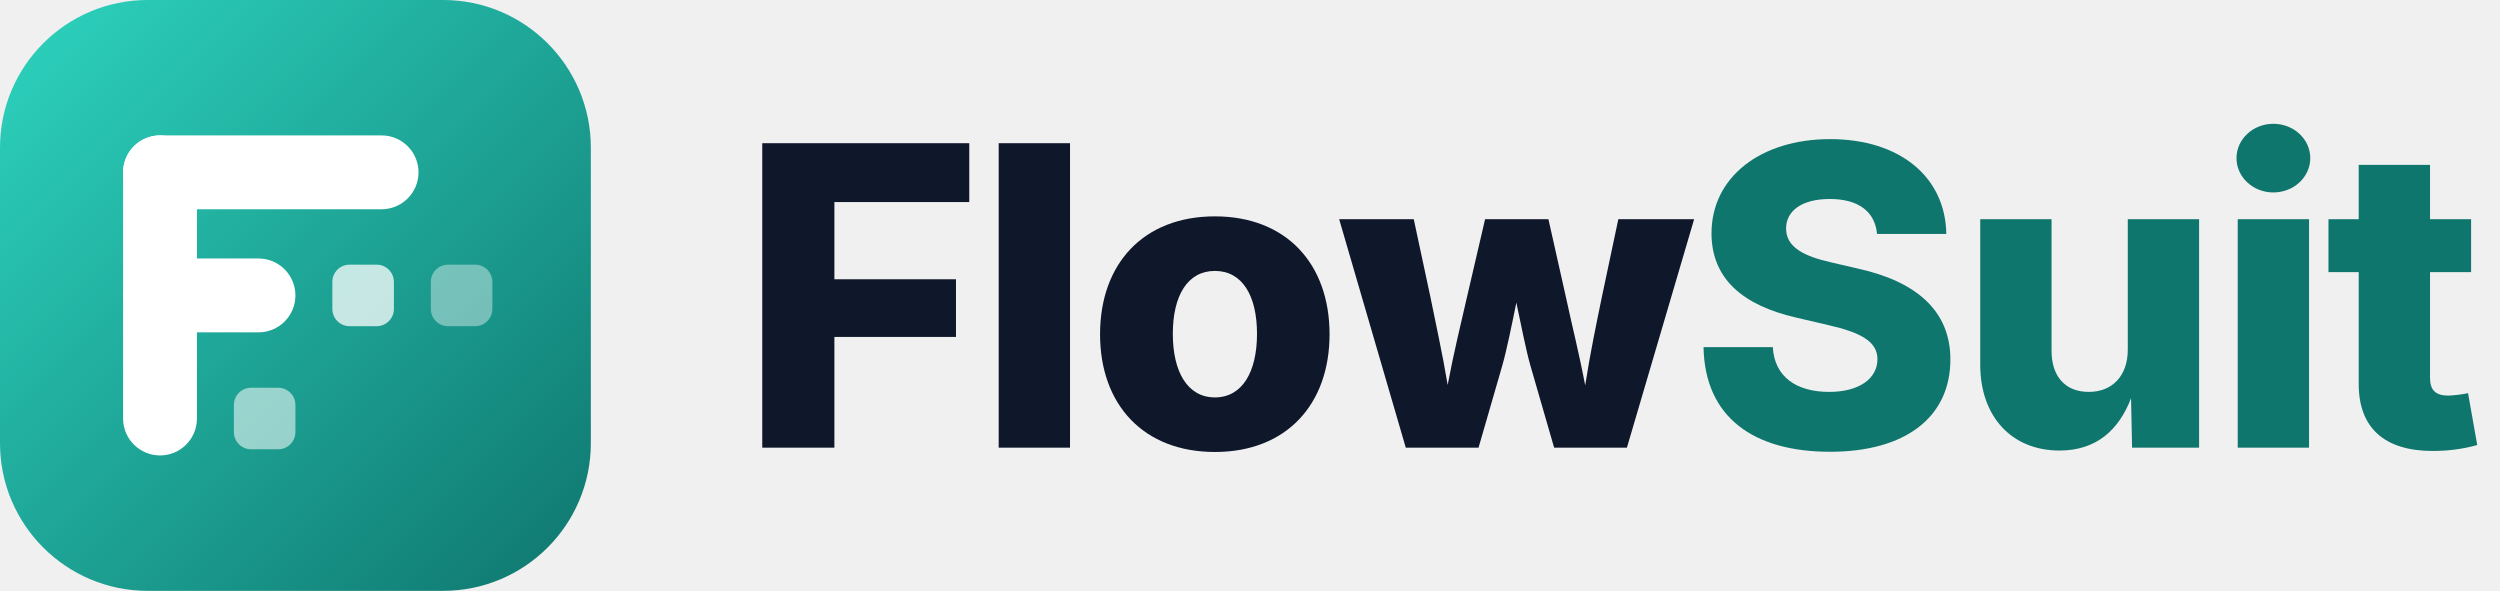
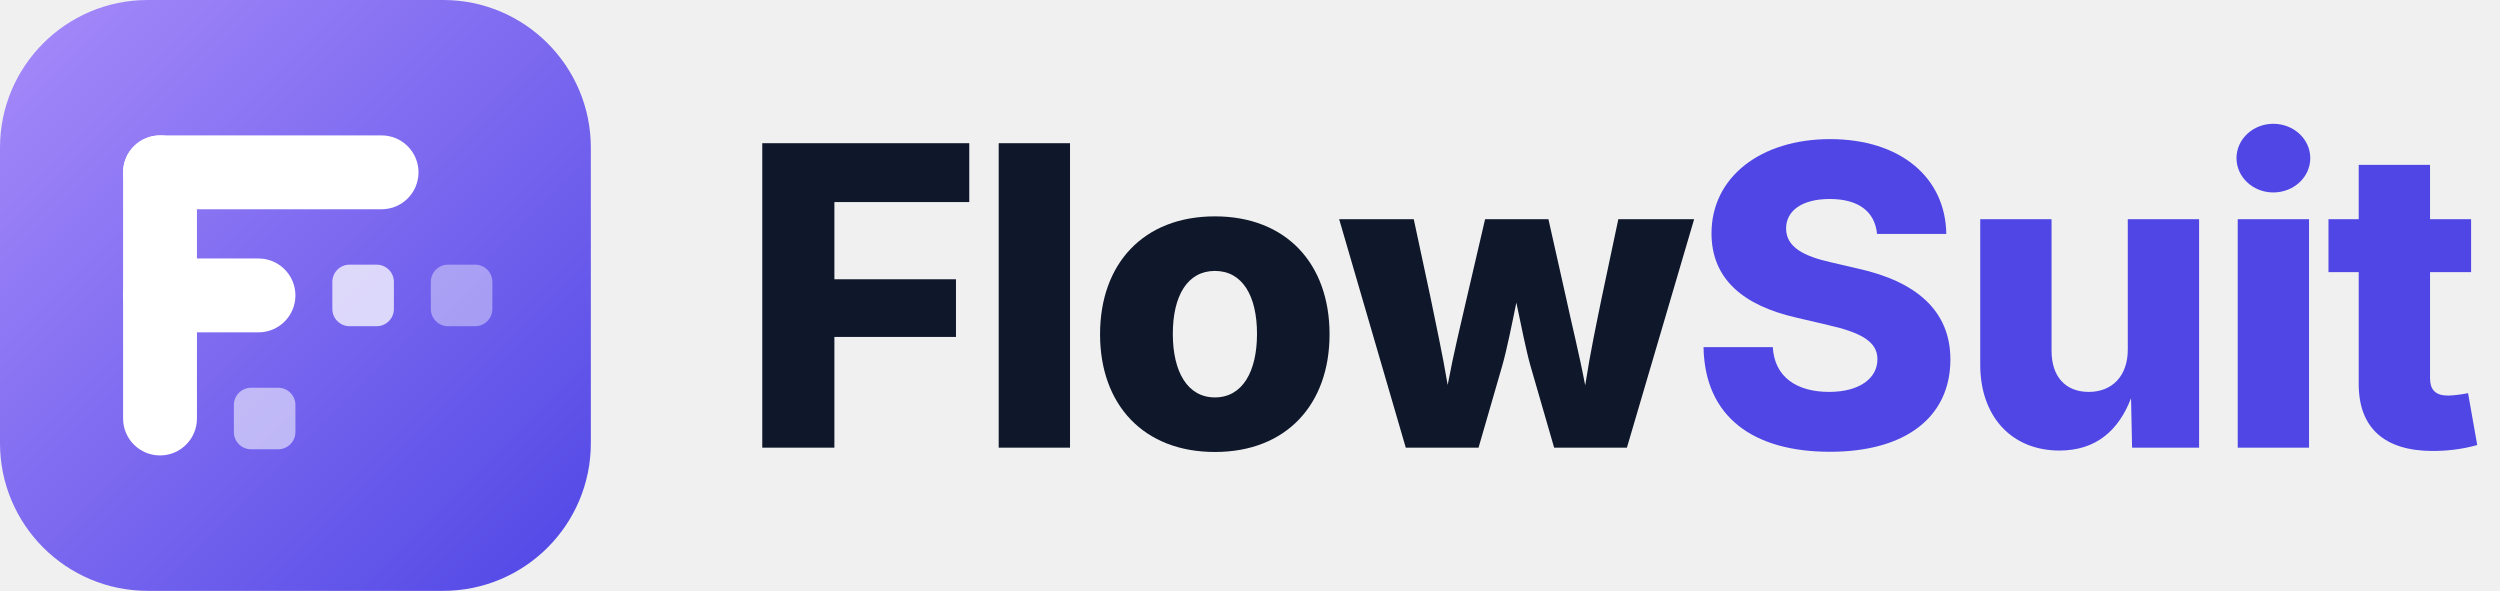
<svg xmlns="http://www.w3.org/2000/svg" viewBox="0 0 203.1 48">
  <defs>
    <linearGradient id="fs-g" x1="0" y1="0" x2="48" y2="48" gradientUnits="userSpaceOnUse">
-       <stop offset="0" stop-color="#2dd4bf" />
-       <stop offset="1" stop-color="#0f766e" />
+       <stop offset="0" stop-color="#a78bfa" />
+       <stop offset="1" stop-color="#4f46e5" />
    </linearGradient>
  </defs>
  <rect width="48" height="48" rx="12" fill="url(#fs-g)" />
  <rect x="10" y="11" width="6" height="26" rx="3" fill="#fff" />
  <rect x="10" y="11" width="24" height="6" rx="3" fill="#fff" />
  <rect x="10" y="21" width="14" height="6" rx="3" fill="#fff" />
  <rect x="27" y="21.5" width="5" height="5" rx="1.4" fill="#fff" fill-opacity=".75" />
  <rect x="35" y="21.5" width="5" height="5" rx="1.4" fill="#fff" fill-opacity=".4" />
  <rect x="19" y="31.5" width="5" height="5" rx="1.4" fill="#fff" fill-opacity=".55" />
  <g transform="translate(60 36.37)">
    <path fill="#0f172a" d="M1.926 0.0H7.786V-8.998H17.664V-13.68H7.786V-19.955H18.743V-24.736H1.926ZM26.928 -24.736H21.134V0.0H26.928ZM38.7 0.349C44.494 0.349 48.013 -3.503 48.013 -9.214C48.013 -14.941 44.494 -18.793 38.7 -18.793C32.889 -18.793 29.369 -14.941 29.369 -9.214C29.369 -3.503 32.889 0.349 38.7 0.349ZM38.7 -4.084C36.475 -4.084 35.28 -6.159 35.28 -9.247C35.28 -12.352 36.475 -14.36 38.7 -14.36C40.924 -14.36 42.119 -12.352 42.119 -9.247C42.119 -6.159 40.924 -4.084 38.7 -4.084ZM54.206 0.0H60.116L62.042 -6.657C62.424 -8.002 62.822 -9.994 63.188 -11.787C63.569 -9.994 63.951 -8.019 64.333 -6.657L66.259 0.0H72.169L77.631 -18.561H71.472L70.127 -12.202C69.695 -10.077 69.197 -7.753 68.782 -5.063C68.268 -7.753 67.67 -10.094 67.222 -12.202L65.794 -18.561H60.648L59.17 -12.202C58.689 -10.094 58.107 -7.753 57.609 -5.097C57.161 -7.786 56.63 -10.11 56.215 -12.202L54.854 -18.561H48.794Z" />
-     <path fill="#0f766e" d="M88.672 0.332C94.798 0.332 98.45 -2.474 98.45 -7.172C98.45 -11.123 95.677 -13.514 90.896 -14.56L88.755 -15.058C86.547 -15.556 85.102 -16.286 85.102 -17.813C85.102 -19.191 86.314 -20.204 88.655 -20.204C91.012 -20.204 92.324 -19.158 92.49 -17.365H98.118C98.051 -21.947 94.399 -25.068 88.672 -25.068C83.06 -25.068 79.043 -21.997 79.043 -17.415C79.043 -13.696 81.633 -11.555 85.899 -10.575L88.522 -9.961C91.228 -9.347 92.523 -8.6 92.523 -7.188C92.523 -5.611 91.029 -4.532 88.605 -4.532C85.932 -4.532 84.156 -5.761 84.023 -8.168H78.395C78.495 -2.457 82.479 0.332 88.672 0.332ZM107.316 0.232C110.304 0.232 112.13 -1.428 113.126 -4.018L113.209 0.0H118.655V-18.561H112.861V-7.969C112.861 -5.811 111.582 -4.532 109.69 -4.532C107.797 -4.532 106.668 -5.777 106.668 -7.869V-18.561H100.874V-6.74C100.874 -2.54 103.414 0.232 107.316 0.232ZM121.793 0.0H127.587V-18.561H121.793ZM124.682 -20.735C126.342 -20.735 127.687 -21.98 127.687 -23.524C127.687 -25.068 126.342 -26.313 124.682 -26.313C123.038 -26.313 121.693 -25.068 121.693 -23.524C121.693 -21.98 123.038 -20.735 124.682 -20.735ZM140.753 -18.561H137.416V-22.977H131.622V-18.561H129.165V-14.261H131.622V-5.163C131.622 -1.627 133.697 0.266 137.632 0.266C138.727 0.266 139.956 0.149 141.251 -0.216L140.504 -4.433C140.188 -4.35 139.292 -4.233 138.893 -4.233C137.847 -4.233 137.416 -4.698 137.416 -5.678V-14.261H140.753Z" />
+     <path fill="#4f46e5" d="M88.672 0.332C94.798 0.332 98.45 -2.474 98.45 -7.172C98.45 -11.123 95.677 -13.514 90.896 -14.56L88.755 -15.058C86.547 -15.556 85.102 -16.286 85.102 -17.813C85.102 -19.191 86.314 -20.204 88.655 -20.204C91.012 -20.204 92.324 -19.158 92.49 -17.365H98.118C98.051 -21.947 94.399 -25.068 88.672 -25.068C83.06 -25.068 79.043 -21.997 79.043 -17.415C79.043 -13.696 81.633 -11.555 85.899 -10.575L88.522 -9.961C91.228 -9.347 92.523 -8.6 92.523 -7.188C92.523 -5.611 91.029 -4.532 88.605 -4.532C85.932 -4.532 84.156 -5.761 84.023 -8.168H78.395C78.495 -2.457 82.479 0.332 88.672 0.332ZM107.316 0.232C110.304 0.232 112.13 -1.428 113.126 -4.018L113.209 0.0H118.655V-18.561H112.861V-7.969C112.861 -5.811 111.582 -4.532 109.69 -4.532C107.797 -4.532 106.668 -5.777 106.668 -7.869V-18.561H100.874V-6.74C100.874 -2.54 103.414 0.232 107.316 0.232ZM121.793 0.0H127.587V-18.561H121.793ZM124.682 -20.735C126.342 -20.735 127.687 -21.98 127.687 -23.524C127.687 -25.068 126.342 -26.313 124.682 -26.313C123.038 -26.313 121.693 -25.068 121.693 -23.524C121.693 -21.98 123.038 -20.735 124.682 -20.735ZM140.753 -18.561H137.416V-22.977H131.622V-18.561H129.165V-14.261H131.622V-5.163C131.622 -1.627 133.697 0.266 137.632 0.266C138.727 0.266 139.956 0.149 141.251 -0.216L140.504 -4.433C140.188 -4.35 139.292 -4.233 138.893 -4.233C137.847 -4.233 137.416 -4.698 137.416 -5.678V-14.261H140.753Z" />
  </g>
</svg>
